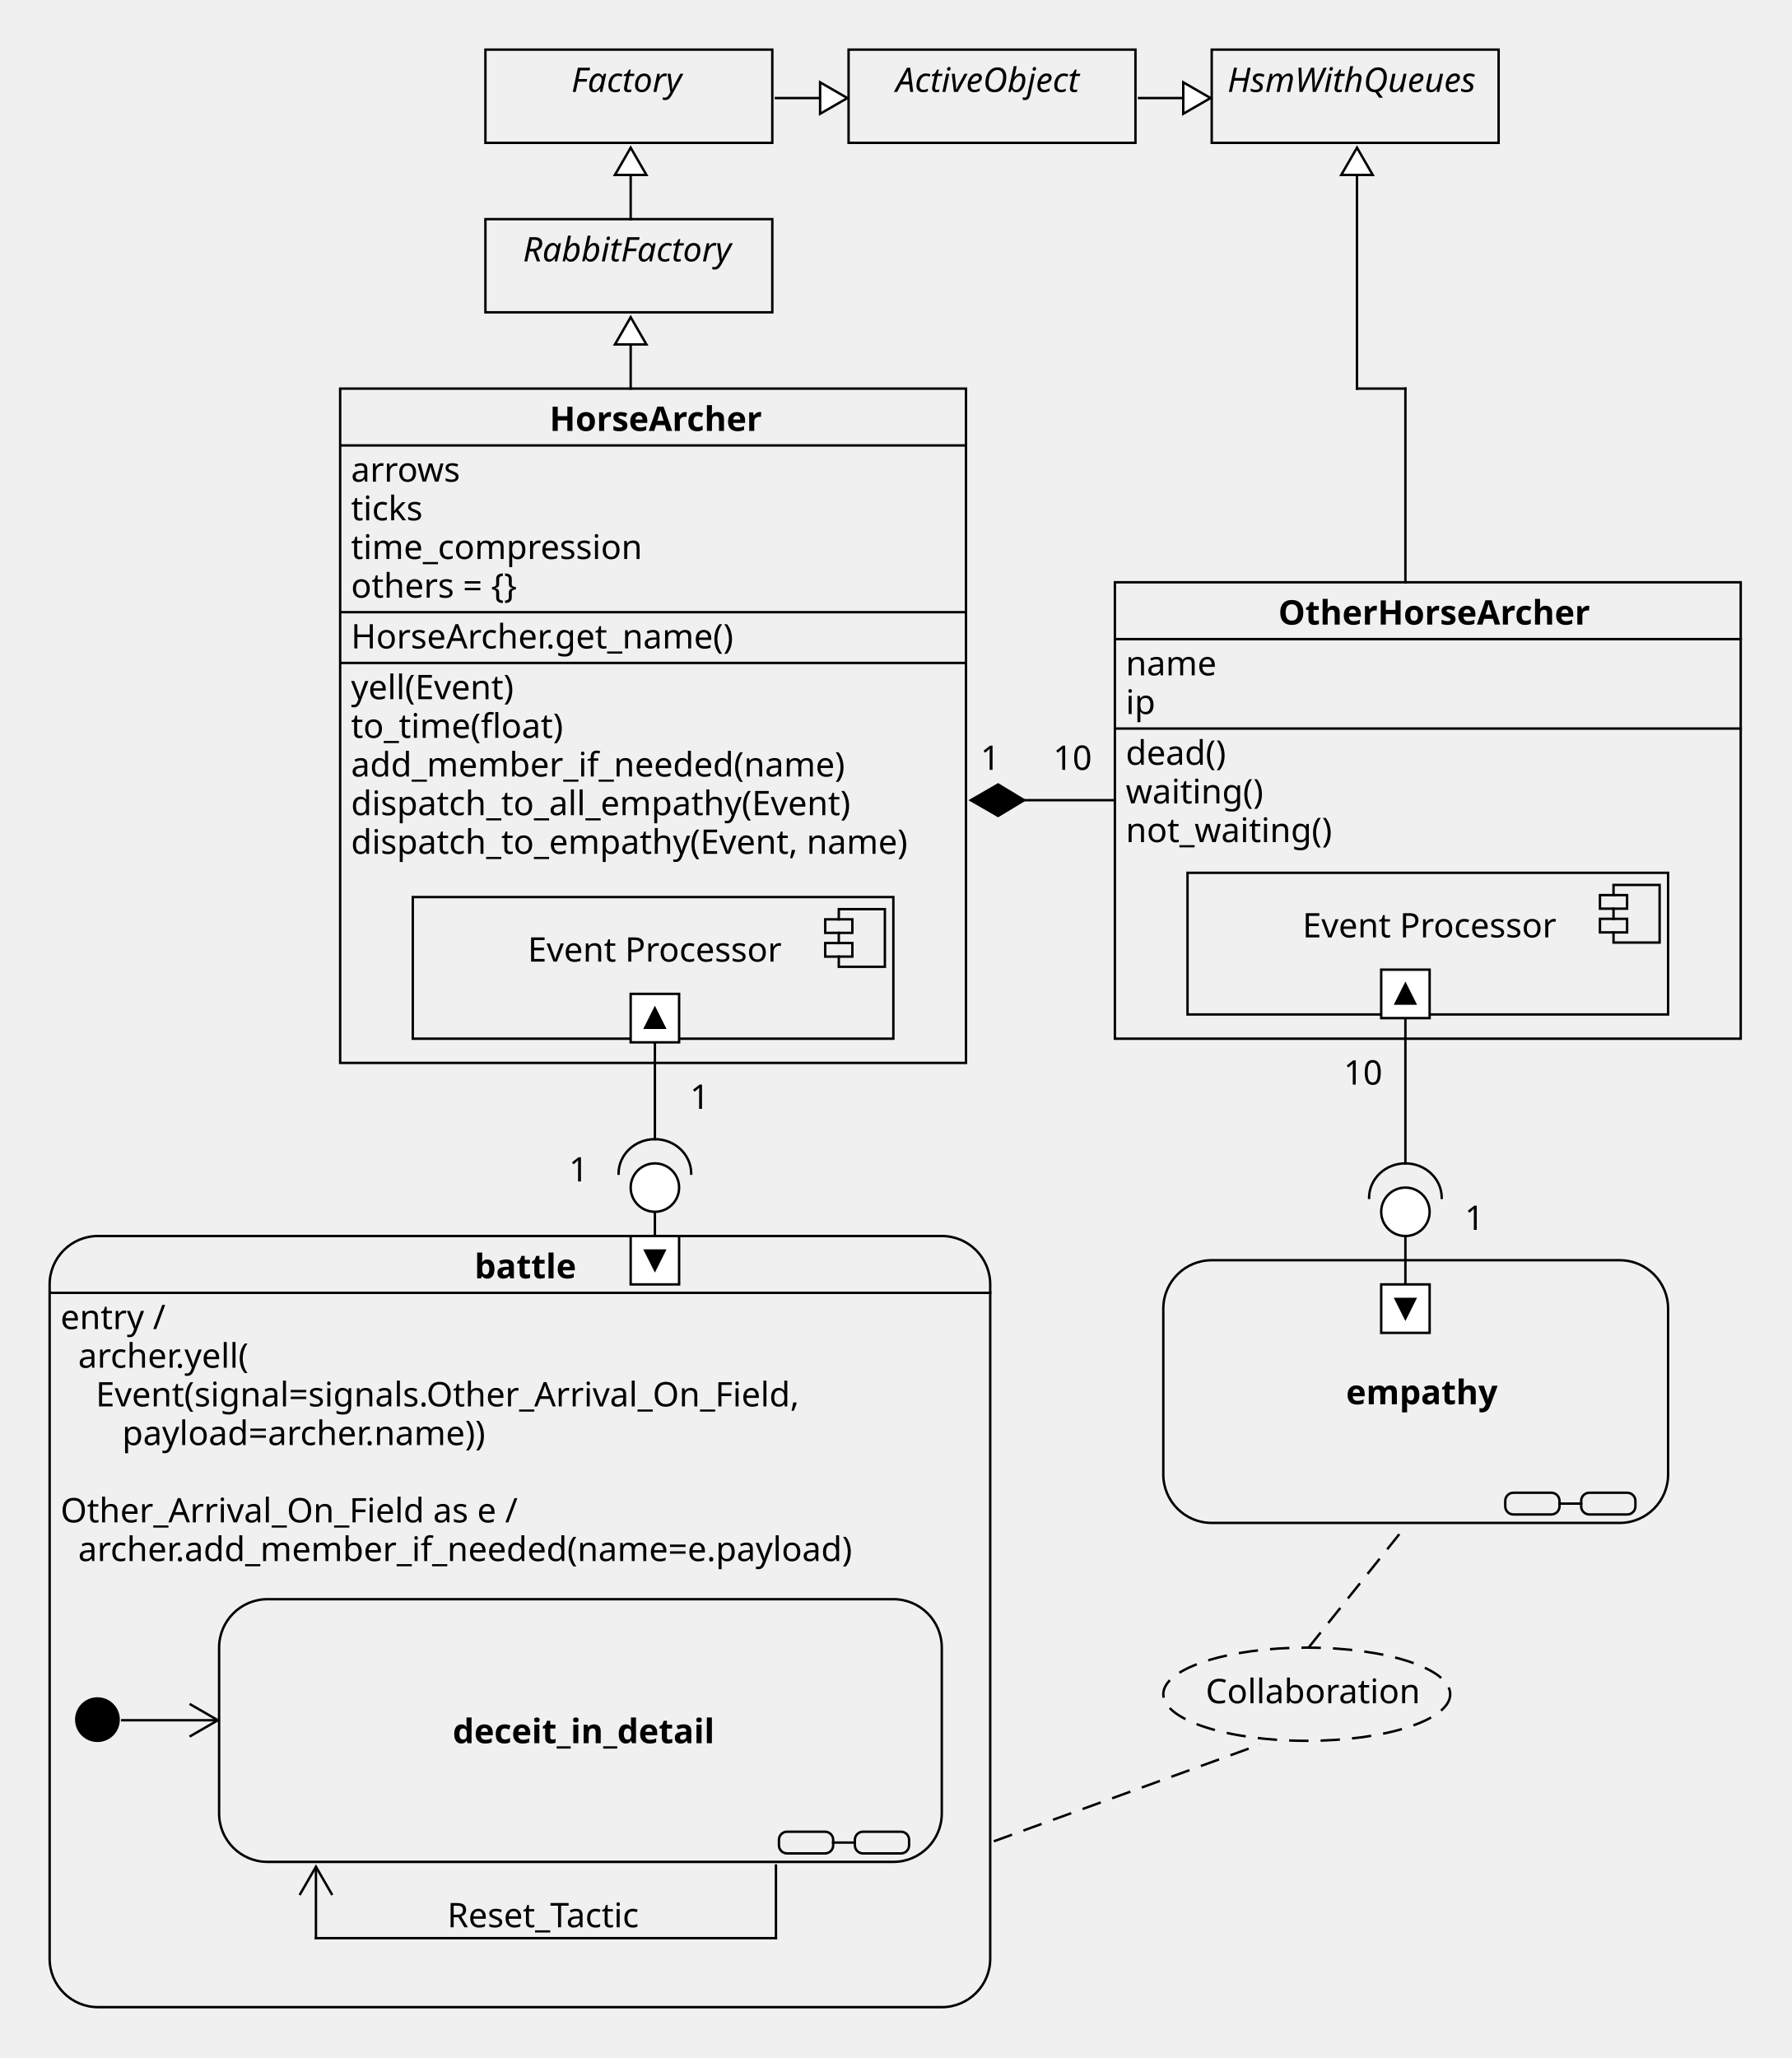
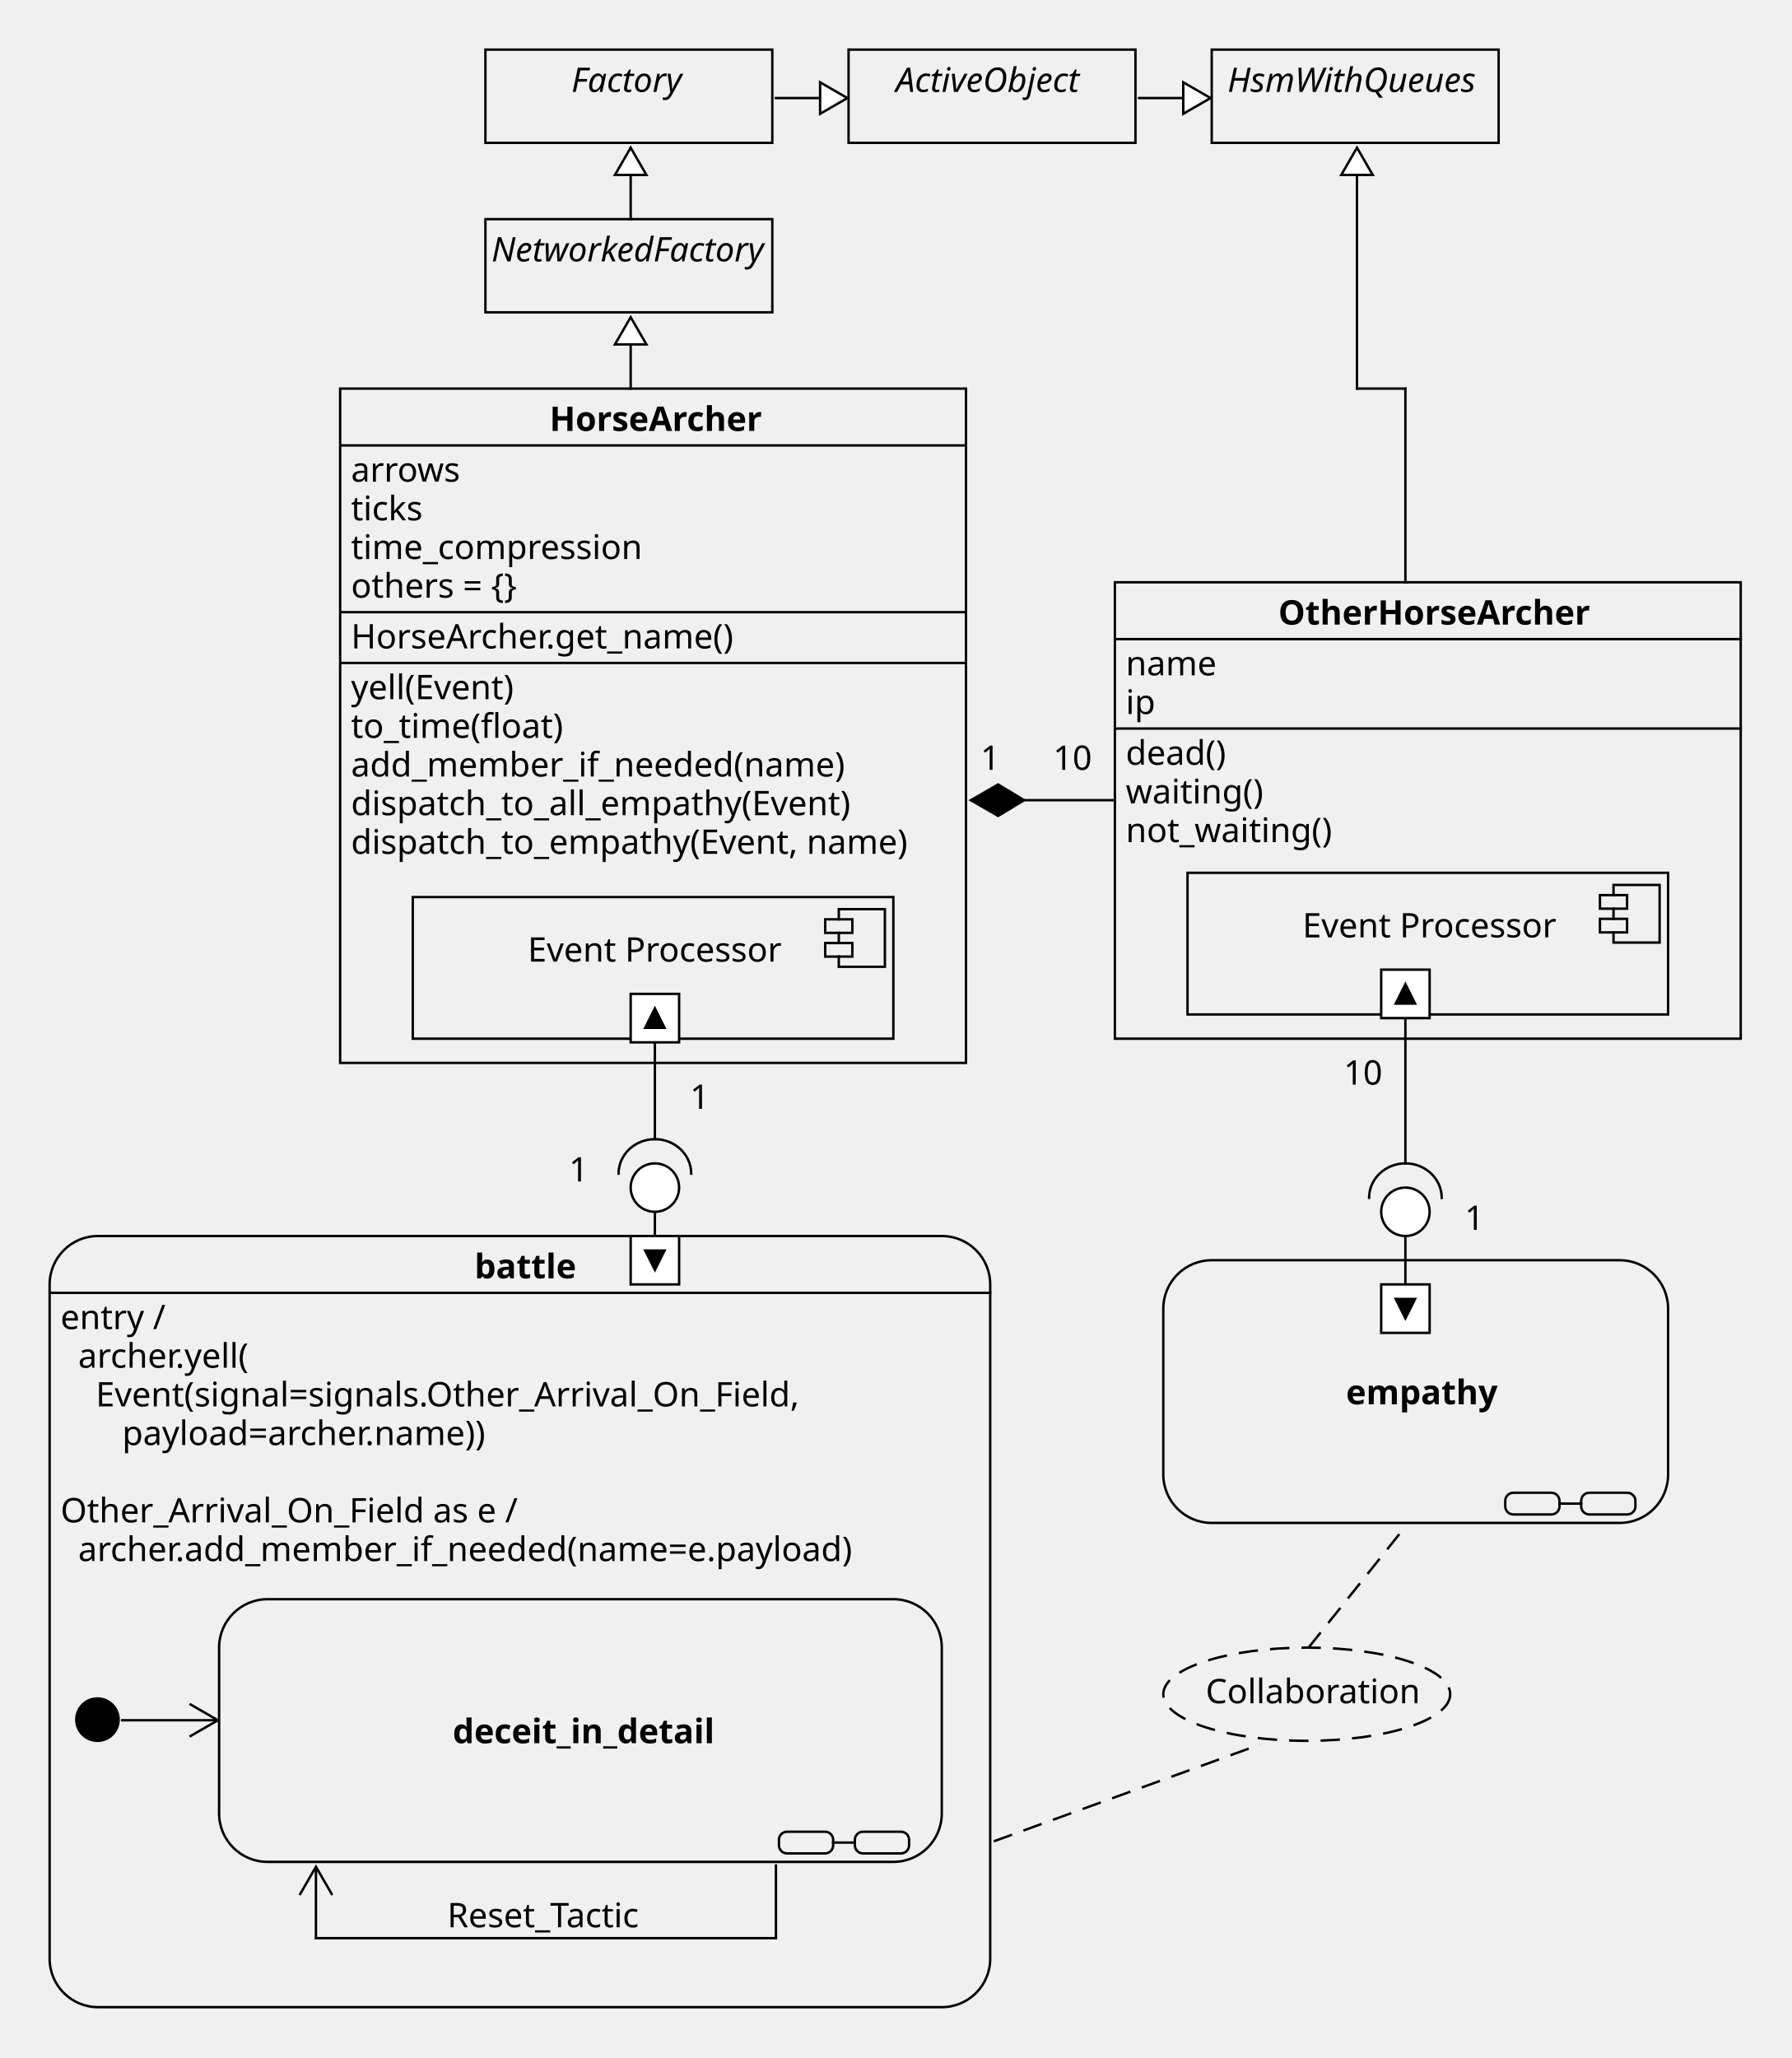
- <svg xmlns="http://www.w3.org/2000/svg" fill-opacity="1" color-rendering="auto" color-interpolation="auto" text-rendering="auto" stroke="black" stroke-linecap="square" width="740" stroke-miterlimit="10" shape-rendering="auto" stroke-opacity="1" fill="black" stroke-dasharray="none" font-weight="normal" stroke-width="1" viewBox="230 40 740 850" height="850" font-family="'Dialog'" font-style="normal" stroke-linejoin="miter" font-size="12px" stroke-dashoffset="0" image-rendering="auto">
+ <svg xmlns="http://www.w3.org/2000/svg" fill-opacity="1" color-rendering="auto" color-interpolation="auto" text-rendering="auto" stroke="black" stroke-linecap="square" width="740" stroke-miterlimit="10" shape-rendering="auto" stroke-opacity="1" fill="black" stroke-dasharray="none" font-weight="normal" stroke-width="1" viewBox="390 60 740 850" height="850" font-family="'Dialog'" font-style="normal" stroke-linejoin="miter" font-size="12px" stroke-dashoffset="0" image-rendering="auto">
  <defs id="genericDefs" />
  <g>
    <defs id="defs1">
      <clipPath clipPathUnits="userSpaceOnUse" id="clipPath1">
        <path d="M0 0 L2147483647 0 L2147483647 2147483647 L0 2147483647 L0 0 Z" />
      </clipPath>
      <clipPath clipPathUnits="userSpaceOnUse" id="clipPath2">
        <path d="M0 0 L0 40 L120 40 L120 0 Z" />
      </clipPath>
      <clipPath clipPathUnits="userSpaceOnUse" id="clipPath3">
        <path d="M0 0 L0 40 L40 40 L40 0 Z" />
      </clipPath>
      <clipPath clipPathUnits="userSpaceOnUse" id="clipPath4">
        <path d="M0 0 L0 60 L200 60 L200 0 Z" />
      </clipPath>
      <clipPath clipPathUnits="userSpaceOnUse" id="clipPath5">
        <path d="M0 0 L0 280 L260 280 L260 0 Z" />
      </clipPath>
      <clipPath clipPathUnits="userSpaceOnUse" id="clipPath6">
        <path d="M0 0 L0 110 L210 110 L210 0 Z" />
      </clipPath>
      <clipPath clipPathUnits="userSpaceOnUse" id="clipPath7">
        <path d="M0 0 L0 190 L260 190 L260 0 Z" />
      </clipPath>
      <clipPath clipPathUnits="userSpaceOnUse" id="clipPath8">
        <path d="M0 0 L0 20 L20 20 L20 0 Z" />
      </clipPath>
      <clipPath clipPathUnits="userSpaceOnUse" id="clipPath9">
        <path d="M0 0 L0 320 L390 320 L390 0 Z" />
      </clipPath>
      <clipPath clipPathUnits="userSpaceOnUse" id="clipPath10">
        <path d="M0 0 L0 110 L300 110 L300 0 Z" />
      </clipPath>
      <clipPath clipPathUnits="userSpaceOnUse" id="clipPath11">
        <path d="M0 0 L0 80 L70 80 L70 0 Z" />
      </clipPath>
      <clipPath clipPathUnits="userSpaceOnUse" id="clipPath12">
        <path d="M0 0 L0 70 L140 70 L140 0 Z" />
      </clipPath>
      <clipPath clipPathUnits="userSpaceOnUse" id="clipPath13">
        <path d="M0 0 L0 60 L30 60 L30 0 Z" />
      </clipPath>
      <clipPath clipPathUnits="userSpaceOnUse" id="clipPath14">
        <path d="M0 0 L0 60 L220 60 L220 0 Z" />
      </clipPath>
      <clipPath clipPathUnits="userSpaceOnUse" id="clipPath15">
        <path d="M0 0 L0 70 L30 70 L30 0 Z" />
      </clipPath>
      <clipPath clipPathUnits="userSpaceOnUse" id="clipPath16">
        <path d="M0 0 L0 110 L50 110 L50 0 Z" />
      </clipPath>
      <clipPath clipPathUnits="userSpaceOnUse" id="clipPath17">
        <path d="M0 0 L0 30 L60 30 L60 0 Z" />
      </clipPath>
      <clipPath clipPathUnits="userSpaceOnUse" id="clipPath18">
        <path d="M0 0 L0 210 L50 210 L50 0 Z" />
      </clipPath>
      <clipPath clipPathUnits="userSpaceOnUse" id="clipPath19">
        <path d="M0 0 L0 30 L90 30 L90 0 Z" />
      </clipPath>
      <clipPath clipPathUnits="userSpaceOnUse" id="clipPath20">
        <path d="M0 0 L0 90 L50 90 L50 0 Z" />
      </clipPath>
      <clipPath clipPathUnits="userSpaceOnUse" id="clipPath21">
        <path d="M0 0 L0 30 L70 30 L70 0 Z" />
      </clipPath>
    </defs>
-     <g fill="rgb(255,255,255)" fill-opacity="0" transform="translate(710,720)" stroke-opacity="0" stroke="rgb(255,255,255)">
+     <g fill="rgb(255,255,255)" fill-opacity="0" transform="translate(870,740)" stroke-opacity="0" stroke="rgb(255,255,255)">
      <ellipse rx="59.25" ry="19.25" clip-path="url(#clipPath2)" cx="59.75" cy="19.75" stroke="none" />
    </g>
-     <g stroke-dasharray="8,5" stroke-miterlimit="5" transform="translate(710,720)" stroke-linecap="butt">
+     <g stroke-dasharray="8,5" stroke-miterlimit="5" transform="translate(870,740)" stroke-linecap="butt">
      <ellipse rx="59.25" fill="none" ry="19.25" clip-path="url(#clipPath2)" cx="59.75" cy="19.75" />
      <text x="18" font-size="14px" y="23.484" clip-path="url(#clipPath2)" font-family="sans-serif" stroke="none" xml:space="preserve">Collaboration</text>
    </g>
-     <g fill="rgb(255,255,255)" fill-opacity="0" transform="translate(430,130)" stroke-opacity="0" stroke="rgb(255,255,255)">
+     <g fill="rgb(255,255,255)" fill-opacity="0" transform="translate(590,150)" stroke-opacity="0" stroke="rgb(255,255,255)">
      <rect x="0.5" width="118.5" height="38.5" y="0.5" clip-path="url(#clipPath2)" stroke="none" />
    </g>
-     <g transform="translate(430,130)">
+     <g transform="translate(590,150)">
      <rect fill="none" x="0.5" width="118.5" height="38.5" y="0.5" clip-path="url(#clipPath2)" />
-       <text x="16" font-size="14px" y="17.969" clip-path="url(#clipPath2)" font-family="sans-serif" font-style="italic" stroke="none" xml:space="preserve">RabbitFactory</text>
-     </g>
-     <g font-family="sans-serif" font-size="14px" transform="translate(460,510)">
+       <text x="3" font-size="14px" y="17.969" clip-path="url(#clipPath2)" font-family="sans-serif" font-style="italic" stroke="none" xml:space="preserve">NetworkedFactory</text>
+     </g>
+     <g font-family="sans-serif" font-size="14px" transform="translate(620,530)">
      <text x="5" xml:space="preserve" y="17.969" clip-path="url(#clipPath3)" stroke="none">1</text>
    </g>
-     <g fill="rgb(255,255,255)" fill-opacity="0" transform="translate(400,410)" stroke-opacity="0" stroke="rgb(255,255,255)">
+     <g fill="rgb(255,255,255)" fill-opacity="0" transform="translate(560,430)" stroke-opacity="0" stroke="rgb(255,255,255)">
      <rect x="170.86" width="11.2" height="5.6" y="9.7" clip-path="url(#clipPath4)" stroke="none" />
    </g>
-     <g transform="translate(400,410)">
+     <g transform="translate(560,430)">
      <rect fill="none" x="170.86" width="11.2" height="5.6" y="9.7" clip-path="url(#clipPath4)" />
    </g>
-     <g fill="rgb(255,255,255)" fill-opacity="0" transform="translate(400,410)" stroke-opacity="0" stroke="rgb(255,255,255)">
+     <g fill="rgb(255,255,255)" fill-opacity="0" transform="translate(560,430)" stroke-opacity="0" stroke="rgb(255,255,255)">
      <rect x="170.86" width="11.2" height="5.6" y="19.5" clip-path="url(#clipPath4)" stroke="none" />
    </g>
-     <g transform="translate(400,410)">
+     <g transform="translate(560,430)">
      <rect fill="none" x="170.86" width="11.2" height="5.6" y="19.5" clip-path="url(#clipPath4)" />
      <path fill="none" d="M176.46 15.3 L176.46 19.5" clip-path="url(#clipPath4)" />
      <path fill="none" d="M176.46 9.7 L176.46 5.5 L195.5 5.5 L195.5 29.3 L176.46 29.3 L176.46 25.1" clip-path="url(#clipPath4)" />
    </g>
-     <g fill="rgb(255,255,255)" fill-opacity="0" transform="translate(400,410)" stroke-opacity="0" stroke="rgb(255,255,255)">
+     <g fill="rgb(255,255,255)" fill-opacity="0" transform="translate(560,430)" stroke-opacity="0" stroke="rgb(255,255,255)">
      <rect x="0.5" width="198.5" height="58.5" y="0.5" clip-path="url(#clipPath4)" stroke="none" />
    </g>
-     <g transform="translate(400,410)">
+     <g transform="translate(560,430)">
      <rect fill="none" x="0.5" width="198.5" height="58.5" y="0.5" clip-path="url(#clipPath4)" />
      <text x="48" font-size="14px" y="27.169" clip-path="url(#clipPath4)" font-family="sans-serif" stroke="none" xml:space="preserve">Event Processor</text>
    </g>
-     <g fill="rgb(255,255,255)" fill-opacity="0" transform="translate(370,200)" stroke-opacity="0" stroke="rgb(255,255,255)">
+     <g fill="rgb(255,255,255)" fill-opacity="0" transform="translate(530,220)" stroke-opacity="0" stroke="rgb(255,255,255)">
      <rect x="0.5" width="258.5" height="278.5" y="0.5" clip-path="url(#clipPath5)" stroke="none" />
    </g>
-     <g transform="translate(370,200)">
+     <g transform="translate(530,220)">
      <rect fill="none" x="0.5" width="258.5" height="278.5" y="0.5" clip-path="url(#clipPath5)" />
      <text x="87" font-size="14px" y="17.969" clip-path="url(#clipPath5)" font-family="sans-serif" stroke="none" font-weight="bold" xml:space="preserve">HorseArcher</text>
      <path fill="none" d="M1 23.969 L259 23.969" clip-path="url(#clipPath5)" />
      <text x="5" font-size="14px" y="38.938" clip-path="url(#clipPath5)" font-family="sans-serif" stroke="none" xml:space="preserve">arrows</text>
      <text x="5" font-size="14px" y="54.906" clip-path="url(#clipPath5)" font-family="sans-serif" stroke="none" xml:space="preserve">ticks</text>
      <text x="5" font-size="14px" y="70.875" clip-path="url(#clipPath5)" font-family="sans-serif" stroke="none" xml:space="preserve">time_compression</text>
      <text x="5" font-size="14px" y="86.844" clip-path="url(#clipPath5)" font-family="sans-serif" stroke="none" xml:space="preserve">others = {}</text>
      <path fill="none" d="M1 92.844 L259 92.844" clip-path="url(#clipPath5)" />
      <text x="5" font-size="14px" y="107.812" clip-path="url(#clipPath5)" font-family="sans-serif" stroke="none" xml:space="preserve">HorseArcher.get_name()</text>
      <path fill="none" d="M1 113.812 L259 113.812" clip-path="url(#clipPath5)" />
      <text x="5" font-size="14px" y="128.781" clip-path="url(#clipPath5)" font-family="sans-serif" stroke="none" xml:space="preserve">yell(Event)</text>
      <text x="5" font-size="14px" y="144.75" clip-path="url(#clipPath5)" font-family="sans-serif" stroke="none" xml:space="preserve">to_time(float)</text>
      <text x="5" font-size="14px" y="160.719" clip-path="url(#clipPath5)" font-family="sans-serif" stroke="none" xml:space="preserve">add_member_if_needed(name)</text>
      <text x="5" font-size="14px" y="176.688" clip-path="url(#clipPath5)" font-family="sans-serif" stroke="none" xml:space="preserve">dispatch_to_all_empathy(Event)</text>
      <text x="5" font-size="14px" y="192.656" clip-path="url(#clipPath5)" font-family="sans-serif" stroke="none" xml:space="preserve">dispatch_to_empathy(Event, name)</text>
    </g>
-     <g font-family="sans-serif" font-size="14px" transform="translate(510,480)">
+     <g font-family="sans-serif" font-size="14px" transform="translate(670,500)">
      <text x="5" xml:space="preserve" y="17.969" clip-path="url(#clipPath3)" stroke="none">1</text>
    </g>
-     <g font-family="sans-serif" font-size="14px" transform="translate(830,530)">
+     <g font-family="sans-serif" font-size="14px" transform="translate(990,550)">
      <text x="5" xml:space="preserve" y="17.969" clip-path="url(#clipPath3)" stroke="none">1</text>
    </g>
-     <g font-family="sans-serif" font-size="14px" transform="translate(780,470)">
+     <g font-family="sans-serif" font-size="14px" transform="translate(940,490)">
      <text x="5" xml:space="preserve" y="17.969" clip-path="url(#clipPath3)" stroke="none">10</text>
    </g>
-     <g fill="rgb(255,255,255)" fill-opacity="0" transform="translate(710,560)" stroke-opacity="0" stroke="rgb(255,255,255)">
+     <g fill="rgb(255,255,255)" fill-opacity="0" transform="translate(870,580)" stroke-opacity="0" stroke="rgb(255,255,255)">
      <rect x="0.5" y="0.5" clip-path="url(#clipPath6)" width="208.5" rx="20" ry="20" height="108.5" stroke="none" />
    </g>
-     <g transform="translate(710,560)">
+     <g transform="translate(870,580)">
      <rect x="0.5" y="0.5" clip-path="url(#clipPath6)" fill="none" width="208.5" rx="20" ry="20" height="108.5" />
      <text x="76" font-size="14px" y="59.984" clip-path="url(#clipPath6)" font-family="sans-serif" stroke="none" font-weight="bold" xml:space="preserve">empathy</text>
    </g>
-     <g font-size="14px" transform="translate(710,560)" fill-opacity="0" fill="rgb(255,255,255)" font-family="sans-serif" stroke="rgb(255,255,255)" stroke-opacity="0">
+     <g font-size="14px" transform="translate(870,580)" fill-opacity="0" fill="rgb(255,255,255)" font-family="sans-serif" stroke="rgb(255,255,255)" stroke-opacity="0">
      <rect x="173.1" y="96.54" clip-path="url(#clipPath6)" width="22.4" rx="3.36" ry="3.36" height="8.96" stroke="none" />
    </g>
-     <g font-family="sans-serif" font-size="14px" transform="translate(710,560)">
+     <g font-family="sans-serif" font-size="14px" transform="translate(870,580)">
      <rect x="173.1" y="96.54" clip-path="url(#clipPath6)" fill="none" width="22.4" rx="3.36" ry="3.36" height="8.96" />
    </g>
-     <g font-size="14px" transform="translate(710,560)" fill-opacity="0" fill="rgb(255,255,255)" font-family="sans-serif" stroke="rgb(255,255,255)" stroke-opacity="0">
+     <g font-size="14px" transform="translate(870,580)" fill-opacity="0" fill="rgb(255,255,255)" font-family="sans-serif" stroke="rgb(255,255,255)" stroke-opacity="0">
      <rect x="141.74" y="96.54" clip-path="url(#clipPath6)" width="22.4" rx="3.36" ry="3.36" height="8.96" stroke="none" />
    </g>
-     <g font-family="sans-serif" font-size="14px" transform="translate(710,560)">
+     <g font-family="sans-serif" font-size="14px" transform="translate(870,580)">
      <rect x="141.74" y="96.54" clip-path="url(#clipPath6)" fill="none" width="22.4" rx="3.36" ry="3.36" height="8.96" />
      <path fill="none" d="M164.14 101.02 L173.1 101.02" clip-path="url(#clipPath6)" />
    </g>
-     <g font-family="sans-serif" font-size="14px" transform="translate(630,340)">
+     <g font-family="sans-serif" font-size="14px" transform="translate(790,360)">
      <text x="5" xml:space="preserve" y="17.969" clip-path="url(#clipPath3)" stroke="none">1</text>
    </g>
-     <g font-family="sans-serif" font-size="14px" transform="translate(660,340)">
+     <g font-family="sans-serif" font-size="14px" transform="translate(820,360)">
      <text x="5" xml:space="preserve" y="17.969" clip-path="url(#clipPath3)" stroke="none">10</text>
    </g>
-     <g fill="rgb(255,255,255)" fill-opacity="0" transform="translate(580,60)" stroke-opacity="0" stroke="rgb(255,255,255)">
+     <g fill="rgb(255,255,255)" fill-opacity="0" transform="translate(740,80)" stroke-opacity="0" stroke="rgb(255,255,255)">
      <rect x="0.5" width="118.5" height="38.5" y="0.5" clip-path="url(#clipPath2)" stroke="none" />
    </g>
-     <g transform="translate(580,60)">
+     <g transform="translate(740,80)">
      <rect fill="none" x="0.5" width="118.5" height="38.5" y="0.5" clip-path="url(#clipPath2)" />
      <text x="20" font-size="14px" y="17.969" clip-path="url(#clipPath2)" font-family="sans-serif" font-style="italic" stroke="none" xml:space="preserve">ActiveObject</text>
    </g>
-     <g fill="rgb(255,255,255)" fill-opacity="0" transform="translate(720,400)" stroke-opacity="0" stroke="rgb(255,255,255)">
+     <g fill="rgb(255,255,255)" fill-opacity="0" transform="translate(880,420)" stroke-opacity="0" stroke="rgb(255,255,255)">
      <rect x="170.86" width="11.2" height="5.6" y="9.7" clip-path="url(#clipPath4)" stroke="none" />
    </g>
-     <g transform="translate(720,400)">
+     <g transform="translate(880,420)">
      <rect fill="none" x="170.86" width="11.2" height="5.6" y="9.7" clip-path="url(#clipPath4)" />
    </g>
-     <g fill="rgb(255,255,255)" fill-opacity="0" transform="translate(720,400)" stroke-opacity="0" stroke="rgb(255,255,255)">
+     <g fill="rgb(255,255,255)" fill-opacity="0" transform="translate(880,420)" stroke-opacity="0" stroke="rgb(255,255,255)">
      <rect x="170.86" width="11.2" height="5.6" y="19.5" clip-path="url(#clipPath4)" stroke="none" />
    </g>
-     <g transform="translate(720,400)">
+     <g transform="translate(880,420)">
      <rect fill="none" x="170.86" width="11.2" height="5.6" y="19.5" clip-path="url(#clipPath4)" />
      <path fill="none" d="M176.46 15.3 L176.46 19.5" clip-path="url(#clipPath4)" />
      <path fill="none" d="M176.46 9.7 L176.46 5.5 L195.5 5.5 L195.5 29.3 L176.46 29.3 L176.46 25.1" clip-path="url(#clipPath4)" />
    </g>
-     <g fill="rgb(255,255,255)" fill-opacity="0" transform="translate(720,400)" stroke-opacity="0" stroke="rgb(255,255,255)">
+     <g fill="rgb(255,255,255)" fill-opacity="0" transform="translate(880,420)" stroke-opacity="0" stroke="rgb(255,255,255)">
      <rect x="0.5" width="198.5" height="58.5" y="0.5" clip-path="url(#clipPath4)" stroke="none" />
    </g>
-     <g transform="translate(720,400)">
+     <g transform="translate(880,420)">
      <rect fill="none" x="0.5" width="198.5" height="58.5" y="0.5" clip-path="url(#clipPath4)" />
      <text x="48" font-size="14px" y="27.169" clip-path="url(#clipPath4)" font-family="sans-serif" stroke="none" xml:space="preserve">Event Processor</text>
    </g>
-     <g fill="rgb(255,255,255)" fill-opacity="0" transform="translate(690,280)" stroke-opacity="0" stroke="rgb(255,255,255)">
+     <g fill="rgb(255,255,255)" fill-opacity="0" transform="translate(850,300)" stroke-opacity="0" stroke="rgb(255,255,255)">
      <rect x="0.5" width="258.5" height="188.5" y="0.5" clip-path="url(#clipPath7)" stroke="none" />
    </g>
-     <g transform="translate(690,280)">
+     <g transform="translate(850,300)">
      <rect fill="none" x="0.5" width="258.5" height="188.5" y="0.5" clip-path="url(#clipPath7)" />
      <text x="68" font-size="14px" y="17.969" clip-path="url(#clipPath7)" font-family="sans-serif" stroke="none" font-weight="bold" xml:space="preserve">OtherHorseArcher</text>
      <path fill="none" d="M1 23.969 L259 23.969" clip-path="url(#clipPath7)" />
      <text x="5" font-size="14px" y="38.938" clip-path="url(#clipPath7)" font-family="sans-serif" stroke="none" xml:space="preserve">name</text>
      <text x="5" font-size="14px" y="54.906" clip-path="url(#clipPath7)" font-family="sans-serif" stroke="none" xml:space="preserve">ip</text>
      <path fill="none" d="M1 60.906 L259 60.906" clip-path="url(#clipPath7)" />
      <text x="5" font-size="14px" y="75.875" clip-path="url(#clipPath7)" font-family="sans-serif" stroke="none" xml:space="preserve">dead()</text>
      <text x="5" font-size="14px" y="91.844" clip-path="url(#clipPath7)" font-family="sans-serif" stroke="none" xml:space="preserve">waiting()</text>
      <text x="5" font-size="14px" y="107.812" clip-path="url(#clipPath7)" font-family="sans-serif" stroke="none" xml:space="preserve">not_waiting()</text>
    </g>
-     <g fill="rgb(255,255,255)" fill-opacity="0" transform="translate(730,60)" stroke-opacity="0" stroke="rgb(255,255,255)">
+     <g fill="rgb(255,255,255)" fill-opacity="0" transform="translate(890,80)" stroke-opacity="0" stroke="rgb(255,255,255)">
      <rect x="0.5" width="118.5" height="38.5" y="0.5" clip-path="url(#clipPath2)" stroke="none" />
    </g>
-     <g transform="translate(730,60)">
+     <g transform="translate(890,80)">
      <rect fill="none" x="0.5" width="118.5" height="38.5" y="0.5" clip-path="url(#clipPath2)" />
      <text x="7" font-size="14px" y="17.969" clip-path="url(#clipPath2)" font-family="sans-serif" font-style="italic" stroke="none" xml:space="preserve">HsmWithQueues</text>
    </g>
-     <g fill="rgb(255,255,255)" fill-opacity="0" transform="translate(430,60)" stroke-opacity="0" stroke="rgb(255,255,255)">
+     <g fill="rgb(255,255,255)" fill-opacity="0" transform="translate(590,80)" stroke-opacity="0" stroke="rgb(255,255,255)">
      <rect x="0.5" width="118.5" height="38.5" y="0.5" clip-path="url(#clipPath2)" stroke="none" />
    </g>
-     <g transform="translate(430,60)">
+     <g transform="translate(590,80)">
      <rect fill="none" x="0.5" width="118.5" height="38.5" y="0.5" clip-path="url(#clipPath2)" />
      <text x="36" font-size="14px" y="17.969" clip-path="url(#clipPath2)" font-family="sans-serif" font-style="italic" stroke="none" xml:space="preserve">Factory</text>
    </g>
-     <g transform="translate(260,740)">
+     <g transform="translate(420,760)">
      <circle r="8.75" clip-path="url(#clipPath8)" cx="10.25" cy="10.25" stroke="none" />
      <circle fill="none" r="8.75" clip-path="url(#clipPath8)" cx="10.25" cy="10.25" />
    </g>
-     <g fill="rgb(255,255,255)" fill-opacity="0" transform="translate(250,550)" stroke-opacity="0" stroke="rgb(255,255,255)">
+     <g fill="rgb(255,255,255)" fill-opacity="0" transform="translate(410,570)" stroke-opacity="0" stroke="rgb(255,255,255)">
      <rect x="0.5" y="0.5" clip-path="url(#clipPath9)" width="388.5" rx="20" ry="20" height="318.5" stroke="none" />
    </g>
-     <g transform="translate(250,550)">
+     <g transform="translate(410,570)">
      <rect x="0.5" y="0.5" clip-path="url(#clipPath9)" fill="none" width="388.5" rx="20" ry="20" height="318.5" />
      <text x="176" font-size="14px" y="17.969" clip-path="url(#clipPath9)" font-family="sans-serif" stroke="none" font-weight="bold" xml:space="preserve">battle</text>
      <path fill="none" d="M1 23.969 L389 23.969" clip-path="url(#clipPath9)" />
      <text x="5" font-size="14px" y="38.938" clip-path="url(#clipPath9)" font-family="sans-serif" stroke="none" xml:space="preserve">entry /</text>
      <text x="5" font-size="14px" y="54.906" clip-path="url(#clipPath9)" font-family="sans-serif" stroke="none" xml:space="preserve">  archer.yell(</text>
      <text x="5" font-size="14px" y="70.875" clip-path="url(#clipPath9)" font-family="sans-serif" stroke="none" xml:space="preserve">    Event(signal=signals.Other_Arrival_On_Field,</text>
      <text x="5" font-size="14px" y="86.844" clip-path="url(#clipPath9)" font-family="sans-serif" stroke="none" xml:space="preserve">       payload=archer.name))</text>
      <text x="5" font-size="14px" y="118.781" clip-path="url(#clipPath9)" font-family="sans-serif" stroke="none" xml:space="preserve">Other_Arrival_On_Field as e /</text>
      <text x="5" font-size="14px" y="134.75" clip-path="url(#clipPath9)" font-family="sans-serif" stroke="none" xml:space="preserve">  archer.add_member_if_needed(name=e.payload)</text>
    </g>
-     <g fill="rgb(255,255,255)" fill-opacity="0" transform="translate(320,700)" stroke-opacity="0" stroke="rgb(255,255,255)">
+     <g fill="rgb(255,255,255)" fill-opacity="0" transform="translate(480,720)" stroke-opacity="0" stroke="rgb(255,255,255)">
      <rect x="0.5" y="0.5" clip-path="url(#clipPath10)" width="298.5" rx="20" ry="20" height="108.5" stroke="none" />
    </g>
-     <g transform="translate(320,700)">
+     <g transform="translate(480,720)">
      <rect x="0.5" y="0.5" clip-path="url(#clipPath10)" fill="none" width="298.5" rx="20" ry="20" height="108.5" />
      <text x="97" font-size="14px" y="59.984" clip-path="url(#clipPath10)" font-family="sans-serif" stroke="none" font-weight="bold" xml:space="preserve">deceit_in_detail</text>
    </g>
-     <g font-size="14px" transform="translate(320,700)" fill-opacity="0" fill="rgb(255,255,255)" font-family="sans-serif" stroke="rgb(255,255,255)" stroke-opacity="0">
+     <g font-size="14px" transform="translate(480,720)" fill-opacity="0" fill="rgb(255,255,255)" font-family="sans-serif" stroke="rgb(255,255,255)" stroke-opacity="0">
      <rect x="263.1" y="96.54" clip-path="url(#clipPath10)" width="22.4" rx="3.36" ry="3.36" height="8.96" stroke="none" />
    </g>
-     <g font-family="sans-serif" font-size="14px" transform="translate(320,700)">
+     <g font-family="sans-serif" font-size="14px" transform="translate(480,720)">
      <rect x="263.1" y="96.54" clip-path="url(#clipPath10)" fill="none" width="22.4" rx="3.36" ry="3.36" height="8.96" />
    </g>
-     <g font-size="14px" transform="translate(320,700)" fill-opacity="0" fill="rgb(255,255,255)" font-family="sans-serif" stroke="rgb(255,255,255)" stroke-opacity="0">
+     <g font-size="14px" transform="translate(480,720)" fill-opacity="0" fill="rgb(255,255,255)" font-family="sans-serif" stroke="rgb(255,255,255)" stroke-opacity="0">
      <rect x="231.74" y="96.54" clip-path="url(#clipPath10)" width="22.4" rx="3.36" ry="3.36" height="8.96" stroke="none" />
    </g>
-     <g font-family="sans-serif" font-size="14px" transform="translate(320,700)">
+     <g font-family="sans-serif" font-size="14px" transform="translate(480,720)">
      <rect x="231.74" y="96.54" clip-path="url(#clipPath10)" fill="none" width="22.4" rx="3.36" ry="3.36" height="8.96" />
      <path fill="none" d="M254.14 101.02 L263.1 101.02" clip-path="url(#clipPath10)" />
    </g>
-     <g stroke-dasharray="8,5" stroke-miterlimit="5" transform="translate(760,660)" stroke-linecap="butt">
+     <g stroke-dasharray="8,5" stroke-miterlimit="5" transform="translate(920,680)" stroke-linecap="butt">
      <path fill="none" d="M10.5 60.5 L50.5 10.5" clip-path="url(#clipPath11)" />
    </g>
-     <g stroke-dasharray="8,5" stroke-miterlimit="5" transform="translate(630,750)" stroke-linecap="butt">
+     <g stroke-dasharray="8,5" stroke-miterlimit="5" transform="translate(790,770)" stroke-linecap="butt">
      <path fill="none" d="M10.5 50.5 L120.5 10.5" clip-path="url(#clipPath12)" />
    </g>
-     <g transform="translate(480,160)">
+     <g transform="translate(640,180)">
      <path fill="none" d="M10.5 11.5 L10.5 40.5" clip-path="url(#clipPath13)" />
      <path fill="white" d="M4 22.258 L10.5 11 L17 22.258 Z" clip-path="url(#clipPath13)" stroke="none" />
      <path fill="none" d="M4 22.258 L10.5 11 L17 22.258 Z" clip-path="url(#clipPath13)" />
    </g>
-     <g transform="translate(350,800)">
+     <g transform="translate(510,820)">
      <path fill="none" d="M200.5 10.5 L200.5 40.5" clip-path="url(#clipPath14)" />
      <path fill="none" d="M200.5 40.5 L10.5 40.5" clip-path="url(#clipPath14)" />
      <path fill="none" d="M10.5 40.5 L10.5 11.5" clip-path="url(#clipPath14)" />
      <path fill="none" d="M17 22.258 L10.5 11 L4 22.258" clip-path="url(#clipPath14)" />
      <text x="64.761" font-size="14px" y="36" clip-path="url(#clipPath14)" font-family="sans-serif" stroke="none" xml:space="preserve">Reset_Tactic</text>
    </g>
-     <g transform="translate(800,530)">
+     <g transform="translate(960,550)">
      <path fill="none" d="M10.5 11.5 L10.5 50.5" clip-path="url(#clipPath15)" />
      <circle fill="white" r="10" clip-path="url(#clipPath15)" cx="10.5" cy="10.5" stroke="none" />
      <circle fill="none" r="10" clip-path="url(#clipPath15)" cx="10.5" cy="10.5" />
      <rect x="0.5" y="40.5" clip-path="url(#clipPath15)" fill="white" width="20" height="20" stroke="none" />
      <rect fill="none" x="0.5" width="20" height="20" y="40.5" clip-path="url(#clipPath15)" />
      <path d="M6.5 46.5 L14.5 46.5 L10.5 54.5 Z" clip-path="url(#clipPath15)" stroke="none" />
      <path fill="none" d="M6.5 46.5 L14.5 46.5 L10.5 54.5 Z" clip-path="url(#clipPath15)" />
    </g>
-     <g transform="translate(790,440)">
+     <g transform="translate(950,460)">
      <path fill="none" d="M20.5 11.5 L20.5 80.5" clip-path="url(#clipPath16)" />
      <rect x="10.5" y="0.5" clip-path="url(#clipPath16)" fill="white" width="20" height="20" stroke="none" />
      <rect fill="none" x="10.5" width="20" height="20" y="0.5" clip-path="url(#clipPath16)" />
      <path d="M20.5 6.5 L24.5 14.5 L16.5 14.5 Z" clip-path="url(#clipPath16)" stroke="none" />
      <path fill="none" d="M20.5 6.5 L24.5 14.5 L16.5 14.5 Z" clip-path="url(#clipPath16)" />
    </g>
-     <g fill="rgb(255,255,255)" fill-opacity="0" transform="translate(790,440)" stroke-opacity="0" stroke="rgb(255,255,255)">
+     <g fill="rgb(255,255,255)" fill-opacity="0" transform="translate(950,460)" stroke-opacity="0" stroke="rgb(255,255,255)">
      <path d="M35.5 94.75 A15 14.25 0 0 0 5.5 94.75" stroke="none" clip-path="url(#clipPath16)" />
    </g>
-     <g transform="translate(790,440)">
+     <g transform="translate(950,460)">
      <path fill="none" d="M35.5 94.75 A15 14.25 0 0 0 5.5 94.75" clip-path="url(#clipPath16)" />
    </g>
-     <g transform="translate(690,70)">
+     <g transform="translate(850,90)">
      <path fill="none" d="M39.5 10.5 L10.5 10.5" clip-path="url(#clipPath17)" />
      <path fill="white" d="M28.742 4 L40 10.5 L28.742 17 Z" clip-path="url(#clipPath17)" stroke="none" />
      <path fill="none" d="M28.742 4 L40 10.5 L28.742 17 Z" clip-path="url(#clipPath17)" />
    </g>
-     <g transform="translate(540,70)">
+     <g transform="translate(700,90)">
      <path fill="none" d="M39.5 10.5 L10.5 10.5" clip-path="url(#clipPath17)" />
      <path fill="white" d="M28.742 4 L40 10.5 L28.742 17 Z" clip-path="url(#clipPath17)" stroke="none" />
      <path fill="none" d="M28.742 4 L40 10.5 L28.742 17 Z" clip-path="url(#clipPath17)" />
    </g>
-     <g transform="translate(780,90)">
+     <g transform="translate(940,110)">
      <path fill="none" d="M10.5 11.5 L10.5 110.5" clip-path="url(#clipPath18)" />
      <path fill="none" d="M10.5 110.5 L30.5 110.5" clip-path="url(#clipPath18)" />
      <path fill="none" d="M30.5 110.5 L30.5 190.5" clip-path="url(#clipPath18)" />
      <path fill="white" d="M4 22.258 L10.5 11 L17 22.258 Z" clip-path="url(#clipPath18)" stroke="none" />
      <path fill="none" d="M4 22.258 L10.5 11 L17 22.258 Z" clip-path="url(#clipPath18)" />
    </g>
-     <g transform="translate(620,360)">
+     <g transform="translate(780,380)">
      <path fill="none" d="M11.5 10.5 L70.5 10.5" clip-path="url(#clipPath19)" />
      <path d="M22.258 17 L11 10.5 L22.258 4 L33.017 10.5 Z" clip-path="url(#clipPath19)" stroke="none" />
      <path fill="none" d="M22.258 17 L11 10.5 L22.258 4 L33.017 10.5 Z" clip-path="url(#clipPath19)" />
    </g>
-     <g transform="translate(480,450)">
+     <g transform="translate(640,470)">
      <path fill="none" d="M20.5 11.5 L20.5 60.5" clip-path="url(#clipPath20)" />
      <rect x="10.5" y="0.5" clip-path="url(#clipPath20)" fill="white" width="20" height="20" stroke="none" />
      <rect fill="none" x="10.5" width="20" height="20" y="0.5" clip-path="url(#clipPath20)" />
      <path d="M20.5 6.5 L24.5 14.5 L16.5 14.5 Z" clip-path="url(#clipPath20)" stroke="none" />
      <path fill="none" d="M20.5 6.5 L24.5 14.5 L16.5 14.5 Z" clip-path="url(#clipPath20)" />
    </g>
-     <g fill="rgb(255,255,255)" fill-opacity="0" transform="translate(480,450)" stroke-opacity="0" stroke="rgb(255,255,255)">
+     <g fill="rgb(255,255,255)" fill-opacity="0" transform="translate(640,470)" stroke-opacity="0" stroke="rgb(255,255,255)">
      <path d="M35.5 74.75 A15 14.25 0 0 0 5.5 74.75" stroke="none" clip-path="url(#clipPath20)" />
    </g>
-     <g transform="translate(480,450)">
+     <g transform="translate(640,470)">
      <path fill="none" d="M35.5 74.75 A15 14.25 0 0 0 5.5 74.75" clip-path="url(#clipPath20)" />
    </g>
-     <g transform="translate(490,520)">
+     <g transform="translate(650,540)">
      <path fill="none" d="M10.5 11.5 L10.5 40.5" clip-path="url(#clipPath13)" />
      <circle fill="white" r="10" clip-path="url(#clipPath13)" cx="10.5" cy="10.5" stroke="none" />
      <circle fill="none" r="10" clip-path="url(#clipPath13)" cx="10.5" cy="10.5" />
      <rect x="0.5" y="30.5" clip-path="url(#clipPath13)" fill="white" width="20" height="20" stroke="none" />
      <rect fill="none" x="0.5" width="20" height="20" y="30.5" clip-path="url(#clipPath13)" />
      <path d="M6.5 36.5 L14.5 36.5 L10.5 44.5 Z" clip-path="url(#clipPath13)" stroke="none" />
      <path fill="none" d="M6.5 36.5 L14.5 36.5 L10.5 44.5 Z" clip-path="url(#clipPath13)" />
    </g>
-     <g transform="translate(480,90)">
+     <g transform="translate(640,110)">
      <path fill="none" d="M10.5 11.5 L10.5 40.5" clip-path="url(#clipPath13)" />
      <path fill="white" d="M4 22.258 L10.5 11 L17 22.258 Z" clip-path="url(#clipPath13)" stroke="none" />
      <path fill="none" d="M4 22.258 L10.5 11 L17 22.258 Z" clip-path="url(#clipPath13)" />
    </g>
-     <g transform="translate(270,740)">
+     <g transform="translate(430,760)">
      <path fill="none" d="M10.5 10.5 L49.5 10.5" clip-path="url(#clipPath21)" />
      <path fill="none" d="M38.742 17 L50 10.5 L38.742 4" clip-path="url(#clipPath21)" />
    </g>
  </g>
</svg>
